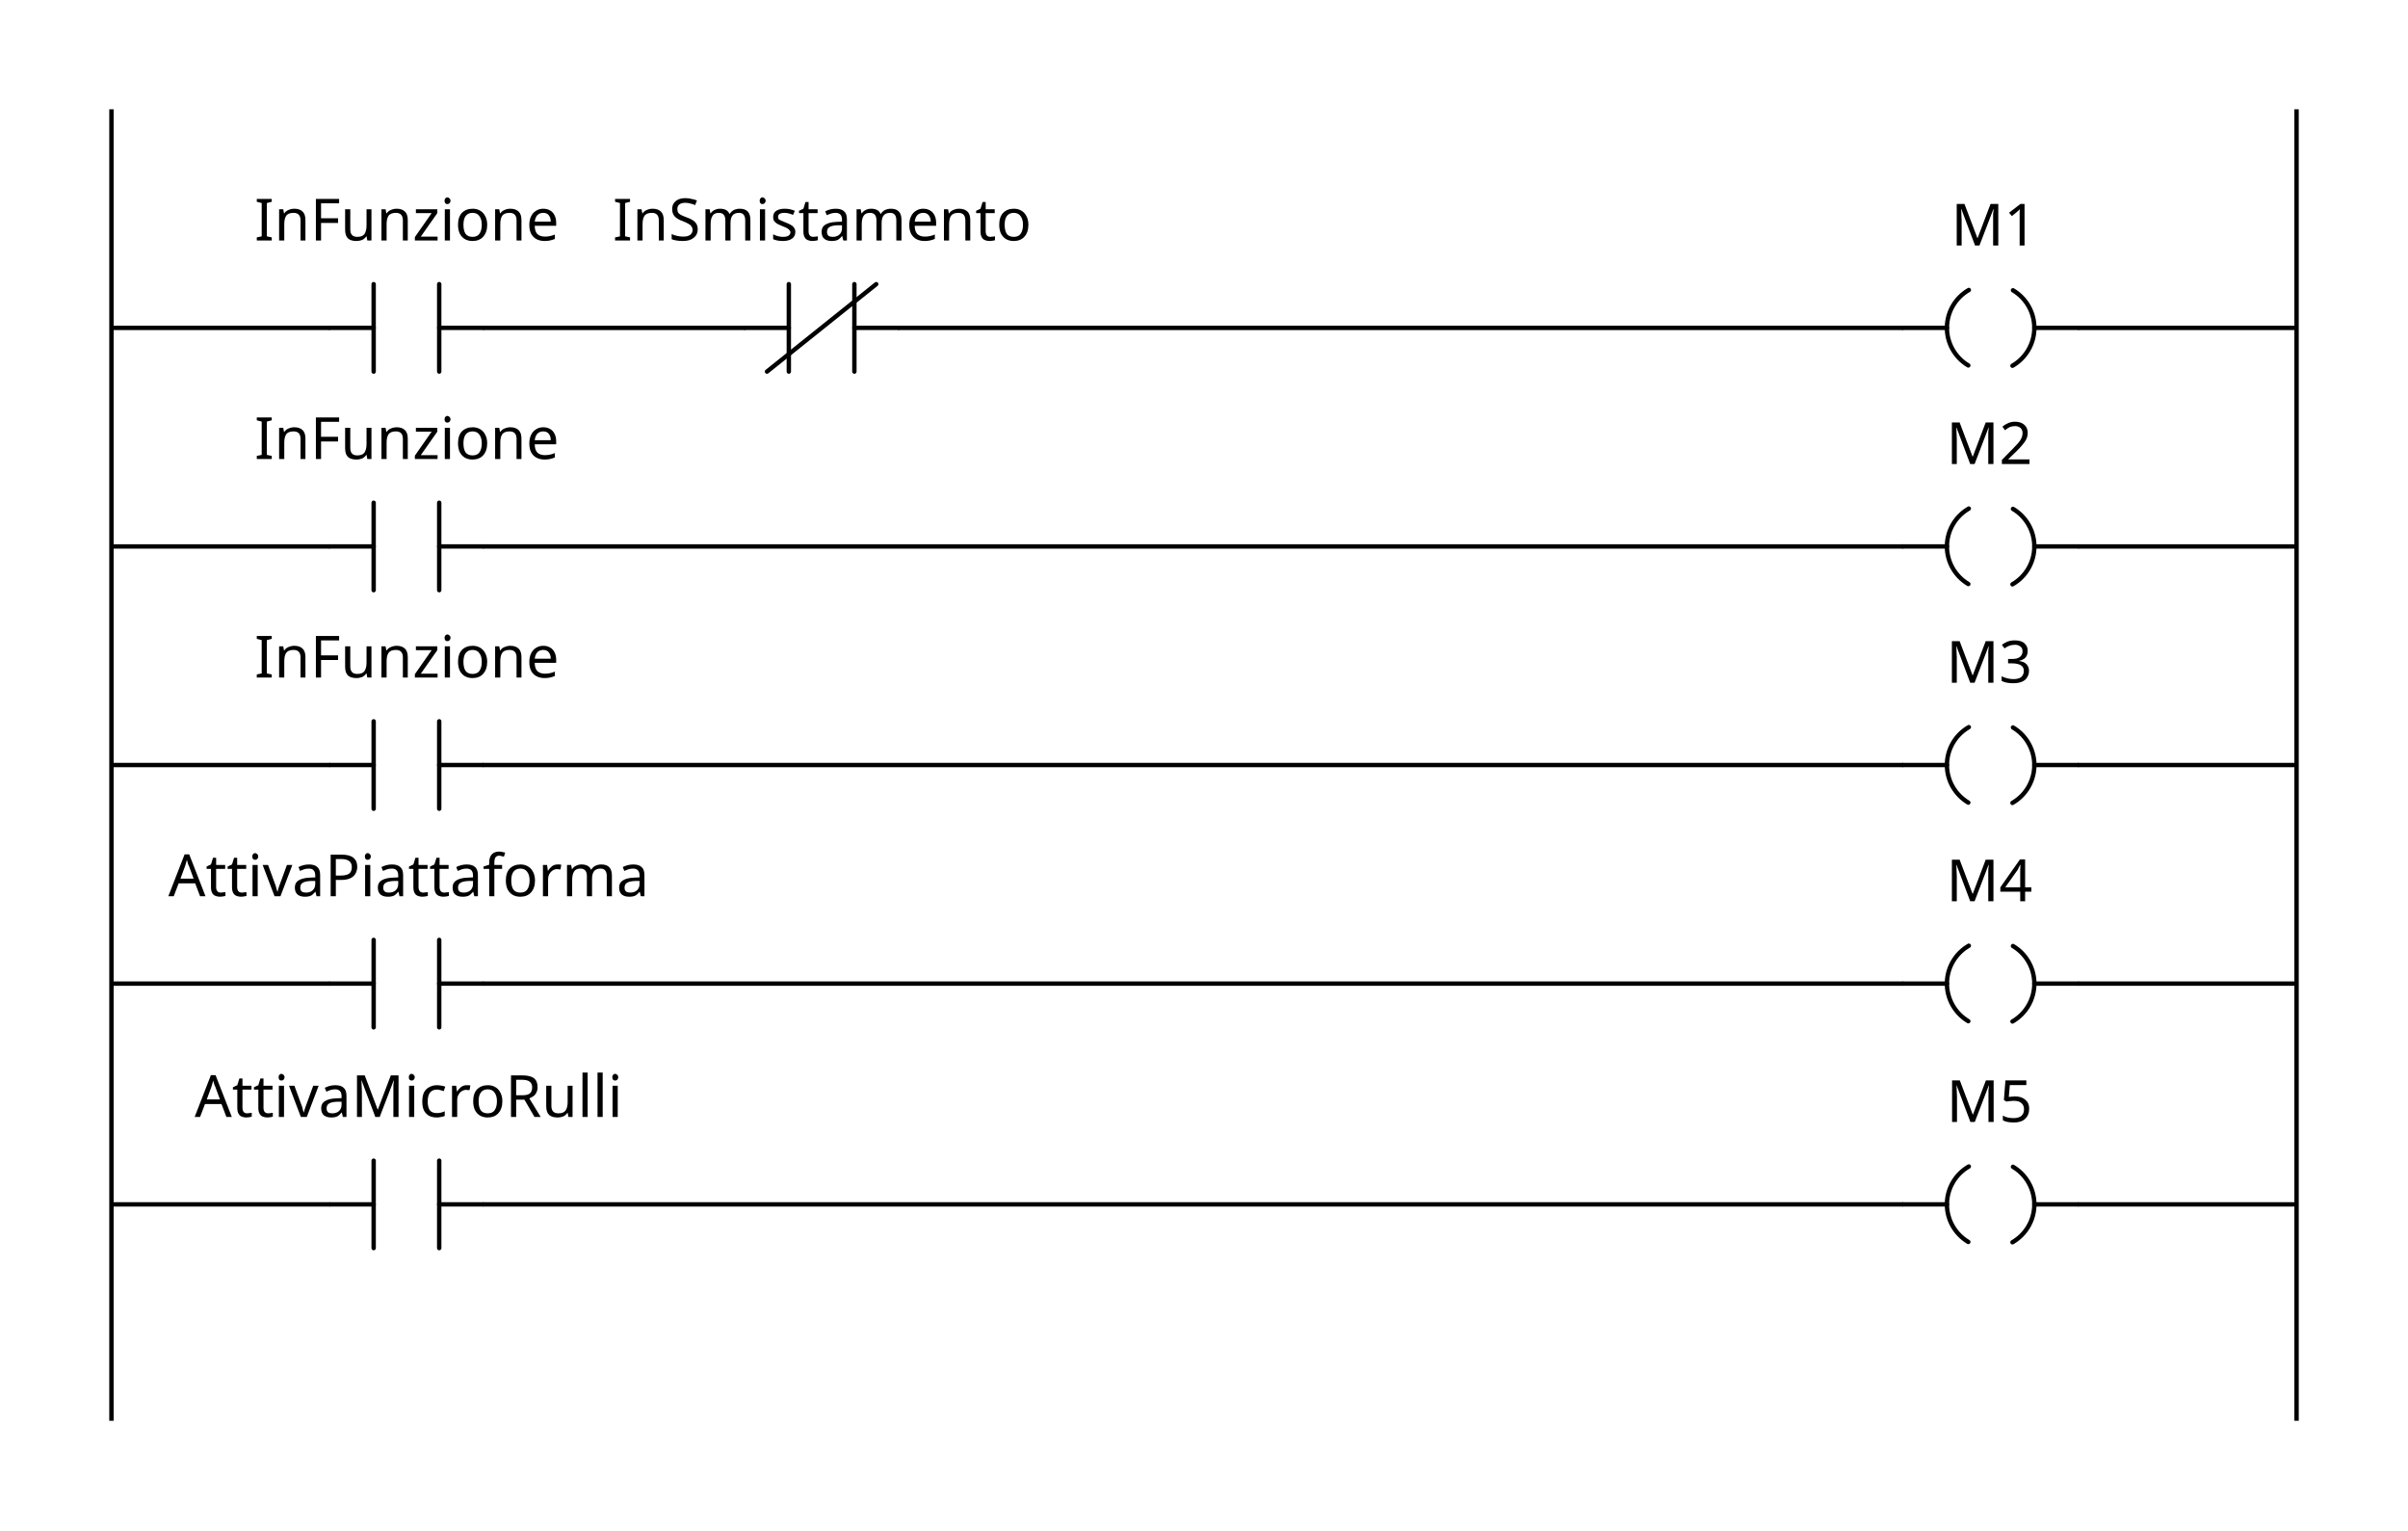
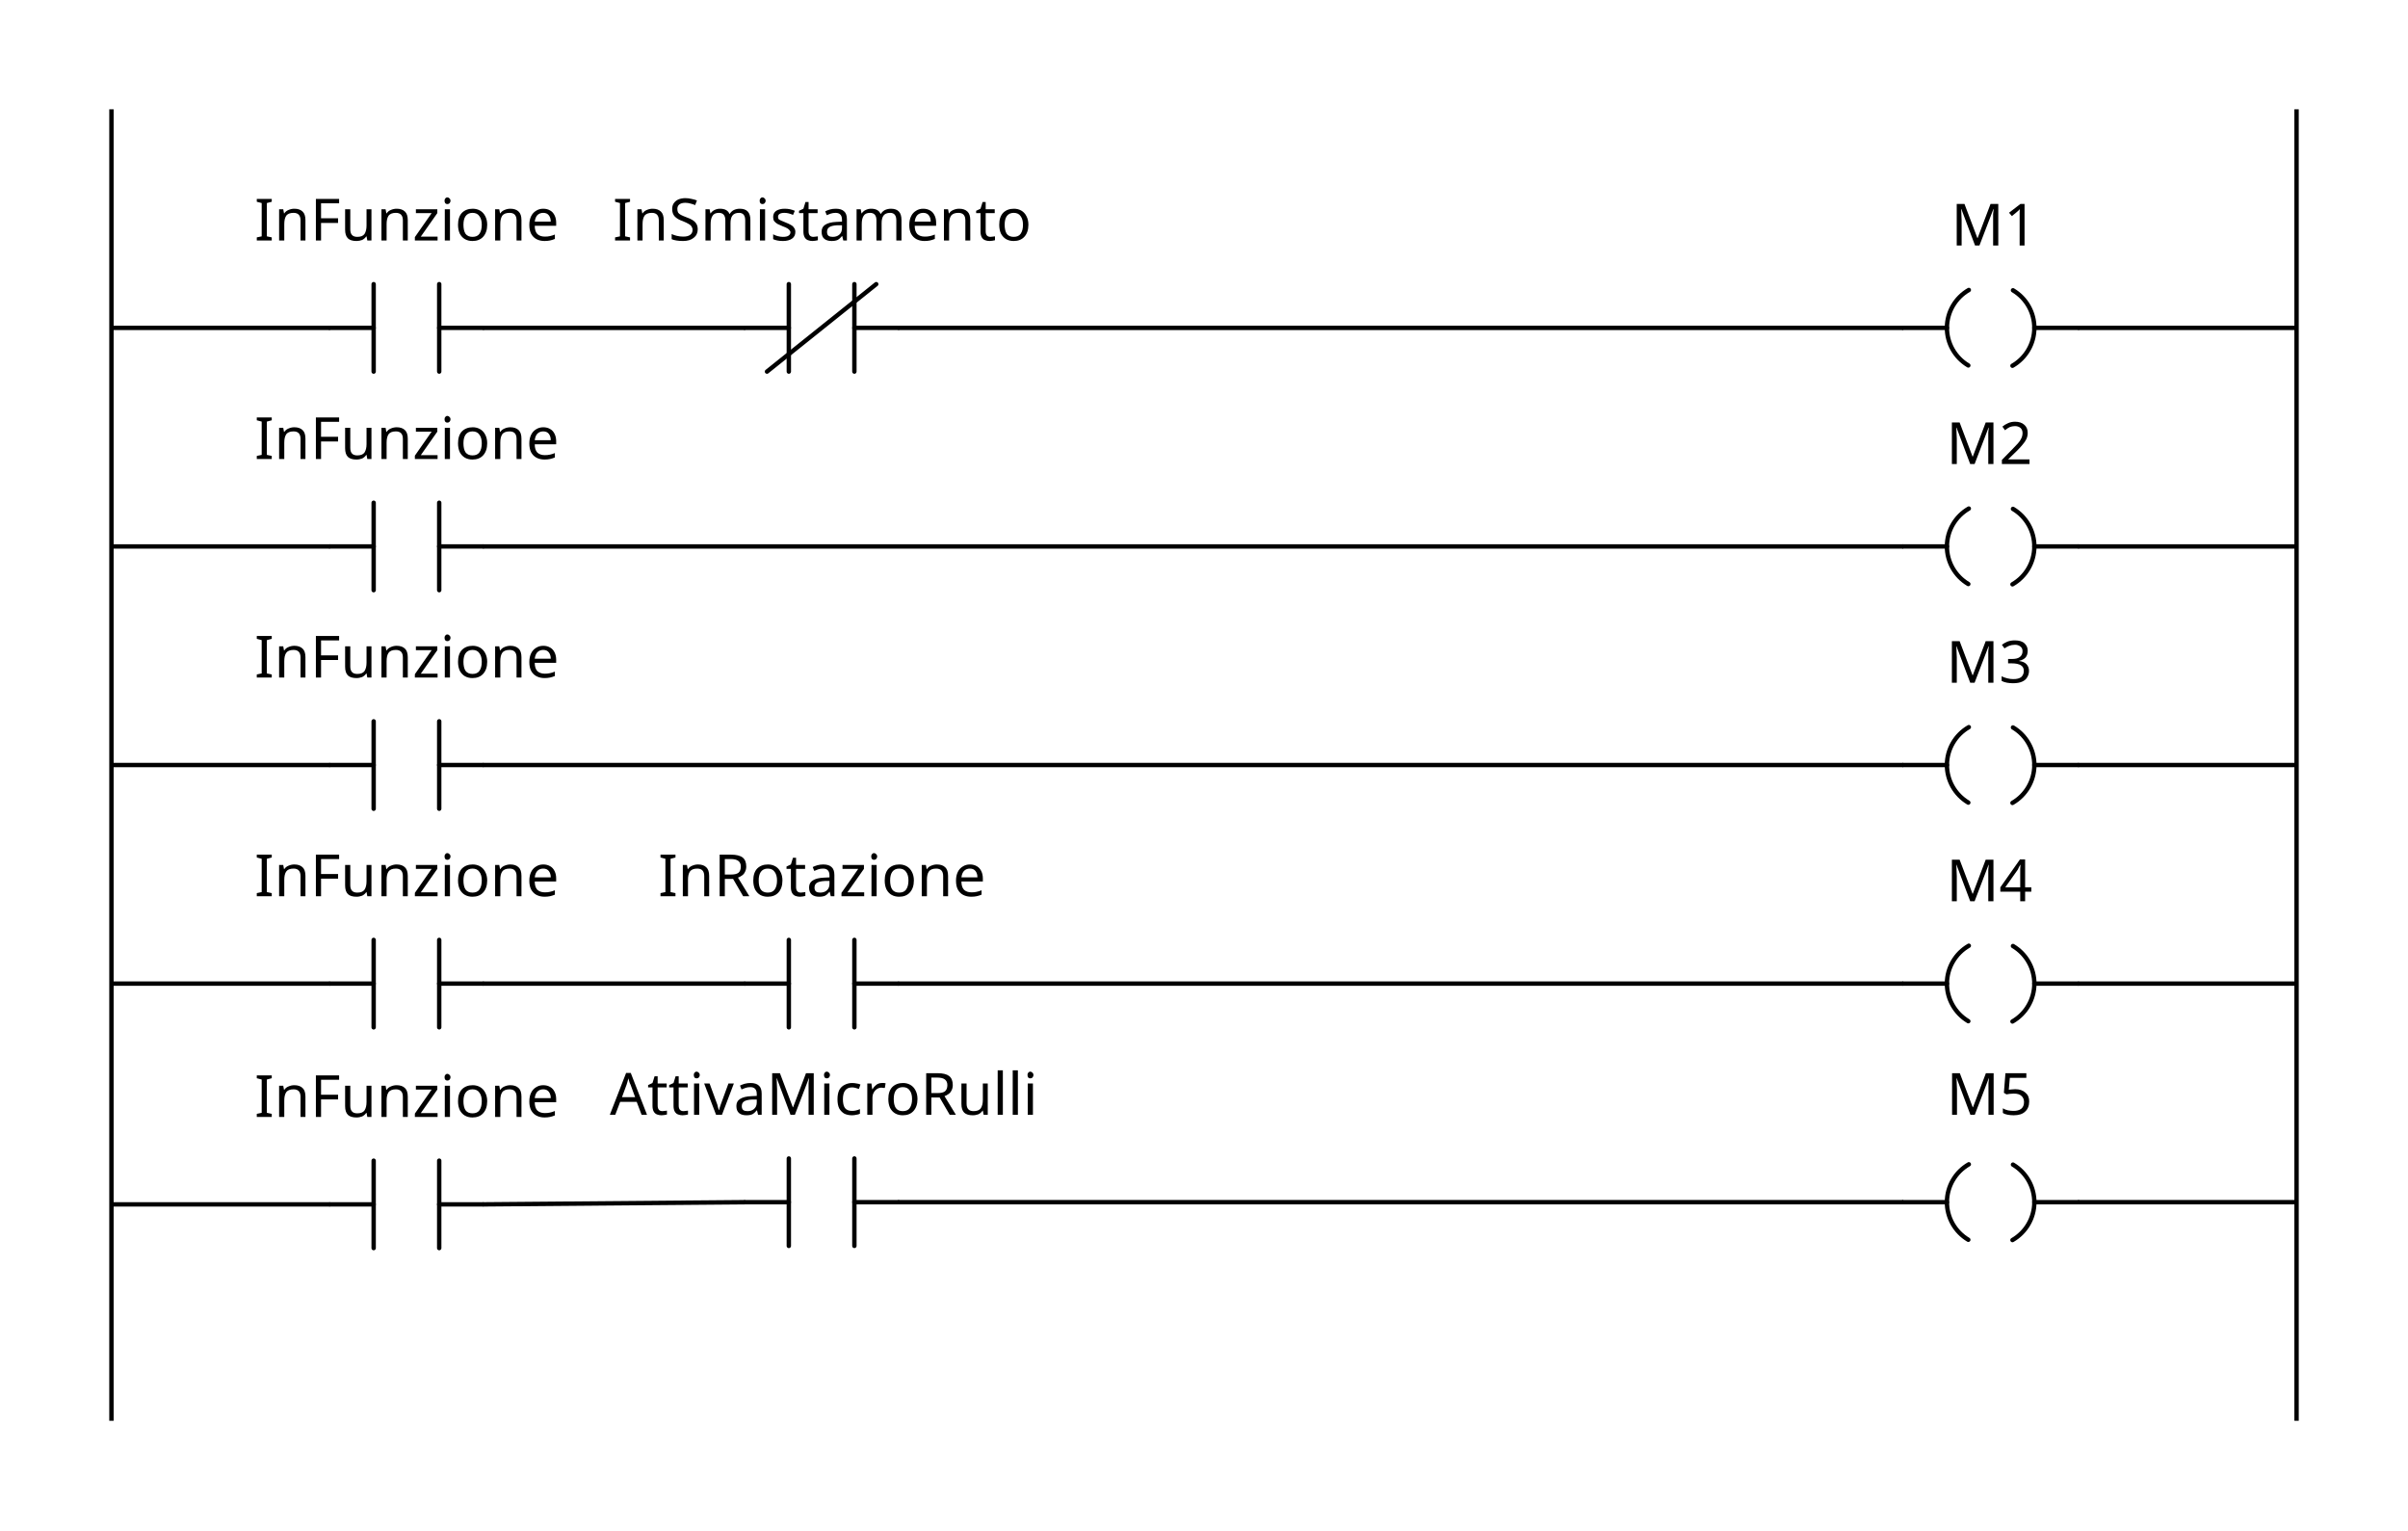
<svg xmlns="http://www.w3.org/2000/svg" width="291.571mm" height="185.208mm" viewBox="0 0 145.785 92.604" version="1.1" id="svg1">
  <defs id="defs1" />
  <g id="layer1" transform="translate(0.1322915)">
    <g id="g18" transform="translate(-226.2188,-227.5417)">
      <g id="g12">
        <path style="fill:none;stroke:#000000;stroke-width:0.265px;stroke-linecap:round;stroke-linejoin:miter;stroke-opacity:1" d="m 341.312,247.385 h 2.646" id="path6382-6-5-6-6-8-47" />
        <path style="fill:none;fill-opacity:1;stroke:#000000;stroke-width:0.265;stroke-linecap:round;stroke-linejoin:round;stroke-miterlimit:4;stroke-dasharray:none;stroke-dashoffset:0;stroke-opacity:1;paint-order:normal" id="path6384-7-9-2-7-65" d="m -249.66,345.252 a 2.646,2.646 0 0 1 2.293,-1.294 2.646,2.646 0 0 1 2.275,1.325" transform="rotate(-90)" />
        <path style="fill:none;stroke:#000000;stroke-width:0.265px;stroke-linecap:round;stroke-linejoin:miter;stroke-opacity:1" d="m 351.896,247.385 h -2.646" id="path6382-6-5-6-6-8-1-6" />
        <path style="fill:none;fill-opacity:1;stroke:#000000;stroke-width:0.265;stroke-linecap:round;stroke-linejoin:round;stroke-miterlimit:4;stroke-dasharray:none;stroke-dashoffset:0;stroke-opacity:1;paint-order:normal" id="path6384-7-9-2-7-9-9" d="m 245.111,-347.956 a 2.646,2.646 0 0 1 2.293,-1.294 2.646,2.646 0 0 1 2.274,1.325" transform="rotate(90)" />
      </g>
    </g>
    <path style="fill:none;stroke:#000000;stroke-width:0.265" d="m 6.615,6.615 2.5e-6,79.375" id="path1" />
    <path style="fill:none;stroke:#000000;stroke-width:0.265" d="M 6.615,19.844 H 19.844" id="path4" />
    <path style="fill:none;stroke:#000000;stroke-width:0.265" d="M 138.906,6.615 V 85.99" id="path7" />
    <text id="text5191-0-3-9-3-3" y="14.859" x="117.988" style="font-style:normal;font-variant:normal;font-weight:normal;font-stretch:normal;font-size:3.528px;line-height:1.25;font-family:sans-serif;-inkscape-font-specification:'sans-serif, Normal';font-variant-ligatures:normal;font-variant-caps:normal;font-variant-numeric:normal;font-variant-east-asian:normal;letter-spacing:0px;word-spacing:0px;fill:#000000;fill-opacity:1;stroke:none;stroke-width:0.265" xml:space="preserve">
      <tspan style="font-style:normal;font-variant:normal;font-weight:normal;font-stretch:normal;font-size:3.528px;font-family:sans-serif;-inkscape-font-specification:'sans-serif, Normal';font-variant-ligatures:normal;font-variant-caps:normal;font-variant-numeric:normal;font-variant-east-asian:normal;stroke-width:0.265" y="14.859" x="117.988" id="tspan5189-6-2-2-6-7">M1</tspan>
    </text>
    <g id="g7" transform="translate(-291.0417,-214.3125)">
      <path style="fill:none;stroke:#000000;stroke-width:0.265px;stroke-linecap:round;stroke-linejoin:miter;stroke-opacity:1" d="m 317.5,247.385 h 2.646" id="path6382-6-5-6-6-8-1-6-3-4-78-9-2" />
      <path style="fill:none;stroke:#000000;stroke-width:0.265px;stroke-linecap:round;stroke-linejoin:miter;stroke-opacity:1" d="m 317.5,250.031 v -5.292" id="path6382-6-5-6-6-8-1-6-3-7-5-6-5-72" />
      <path style="fill:none;stroke:#000000;stroke-width:0.265px;stroke-linecap:round;stroke-linejoin:miter;stroke-opacity:1" d="m 313.531,247.385 -2.646,-10e-6" id="path6382-6-5-6-6-8-1-6-3-4-78-9-0-2" />
      <g id="g6">
        <path style="fill:none;stroke:#000000;stroke-width:0.265px;stroke-linecap:round;stroke-linejoin:miter;stroke-opacity:1" d="m 313.531,244.74 v 5.292" id="path6382-6-5-6-6-8-1-6-3-7-5-6-5-4-6" />
      </g>
    </g>
    <text id="text5191-0-3-9-3-1" y="27.781" x="15.274" style="font-style:normal;font-variant:normal;font-weight:normal;font-stretch:normal;font-size:3.528px;line-height:1.25;font-family:sans-serif;-inkscape-font-specification:'sans-serif, Normal';font-variant-ligatures:normal;font-variant-caps:normal;font-variant-numeric:normal;font-variant-east-asian:normal;letter-spacing:0px;word-spacing:0px;fill:#000000;fill-opacity:1;stroke:none;stroke-width:0.265" xml:space="preserve">
      <tspan style="font-style:normal;font-variant:normal;font-weight:normal;font-stretch:normal;font-size:3.528px;font-family:sans-serif;-inkscape-font-specification:'sans-serif, Normal';font-variant-ligatures:normal;font-variant-caps:normal;font-variant-numeric:normal;font-variant-east-asian:normal;stroke-width:0.265" y="27.781" x="15.274" id="tspan5189-6-2-2-6-9">InFunzione</tspan>
    </text>
    <path style="fill:none;stroke:#000000;stroke-width:0.265" d="M 138.906,19.844 H 125.677" id="path8" />
    <g id="g18-5" transform="translate(-226.2188,-214.3125)">
      <g id="g12-5">
        <path style="fill:none;stroke:#000000;stroke-width:0.265px;stroke-linecap:round;stroke-linejoin:miter;stroke-opacity:1" d="m 341.312,247.385 h 2.646" id="path6382-6-5-6-6-8-47-4" />
        <path style="fill:none;fill-opacity:1;stroke:#000000;stroke-width:0.265;stroke-linecap:round;stroke-linejoin:round;stroke-miterlimit:4;stroke-dasharray:none;stroke-dashoffset:0;stroke-opacity:1;paint-order:normal" id="path6384-7-9-2-7-65-7" d="m -249.66,345.252 a 2.646,2.646 0 0 1 2.293,-1.294 2.646,2.646 0 0 1 2.275,1.325" transform="rotate(-90)" />
        <path style="fill:none;stroke:#000000;stroke-width:0.265px;stroke-linecap:round;stroke-linejoin:miter;stroke-opacity:1" d="m 351.896,247.385 h -2.646" id="path6382-6-5-6-6-8-1-6-6" />
        <path style="fill:none;fill-opacity:1;stroke:#000000;stroke-width:0.265;stroke-linecap:round;stroke-linejoin:round;stroke-miterlimit:4;stroke-dasharray:none;stroke-dashoffset:0;stroke-opacity:1;paint-order:normal" id="path6384-7-9-2-7-9-9-5" d="m 245.111,-347.956 a 2.646,2.646 0 0 1 2.293,-1.294 2.646,2.646 0 0 1 2.274,1.325" transform="rotate(90)" />
      </g>
    </g>
    <text id="text5191-0-3-9-3-3-6" y="28.088" x="117.697" style="font-style:normal;font-variant:normal;font-weight:normal;font-stretch:normal;font-size:3.528px;line-height:1.25;font-family:sans-serif;-inkscape-font-specification:'sans-serif, Normal';font-variant-ligatures:normal;font-variant-caps:normal;font-variant-numeric:normal;font-variant-east-asian:normal;letter-spacing:0px;word-spacing:0px;fill:#000000;fill-opacity:1;stroke:none;stroke-width:0.265" xml:space="preserve">
      <tspan style="font-style:normal;font-variant:normal;font-weight:normal;font-stretch:normal;font-size:3.528px;font-family:sans-serif;-inkscape-font-specification:'sans-serif, Normal';font-variant-ligatures:normal;font-variant-caps:normal;font-variant-numeric:normal;font-variant-east-asian:normal;stroke-width:0.265" y="28.088" x="117.697" id="tspan5189-6-2-2-6-7-9">M2</tspan>
    </text>
    <path style="fill:none;stroke:#000000;stroke-width:0.265" d="m 125.677,33.073 13.229,-3e-6" id="path10" />
    <g id="g7-6" transform="translate(-291.0417,-201.0833)">
      <path style="fill:none;stroke:#000000;stroke-width:0.265px;stroke-linecap:round;stroke-linejoin:miter;stroke-opacity:1" d="m 317.5,247.385 h 2.646" id="path6382-6-5-6-6-8-1-6-3-4-78-9-2-8" />
      <path style="fill:none;stroke:#000000;stroke-width:0.265px;stroke-linecap:round;stroke-linejoin:miter;stroke-opacity:1" d="m 317.5,250.031 v -5.292" id="path6382-6-5-6-6-8-1-6-3-7-5-6-5-72-8" />
      <path style="fill:none;stroke:#000000;stroke-width:0.265px;stroke-linecap:round;stroke-linejoin:miter;stroke-opacity:1" d="m 313.531,247.385 -2.646,-10e-6" id="path6382-6-5-6-6-8-1-6-3-4-78-9-0-2-43" />
      <g id="g6-1">
        <path style="fill:none;stroke:#000000;stroke-width:0.265px;stroke-linecap:round;stroke-linejoin:miter;stroke-opacity:1" d="m 313.531,244.74 v 5.292" id="path6382-6-5-6-6-8-1-6-3-7-5-6-5-4-6-49" />
      </g>
    </g>
    <text id="text5191-0-3-9-3-1-2" y="41.01" x="15.274" style="font-style:normal;font-variant:normal;font-weight:normal;font-stretch:normal;font-size:3.528px;line-height:1.25;font-family:sans-serif;-inkscape-font-specification:'sans-serif, Normal';font-variant-ligatures:normal;font-variant-caps:normal;font-variant-numeric:normal;font-variant-east-asian:normal;letter-spacing:0px;word-spacing:0px;fill:#000000;fill-opacity:1;stroke:none;stroke-width:0.265" xml:space="preserve">
      <tspan style="font-style:normal;font-variant:normal;font-weight:normal;font-stretch:normal;font-size:3.528px;font-family:sans-serif;-inkscape-font-specification:'sans-serif, Normal';font-variant-ligatures:normal;font-variant-caps:normal;font-variant-numeric:normal;font-variant-east-asian:normal;stroke-width:0.265" y="41.01" x="15.274" id="tspan5189-6-2-2-6-9-0">InFunzione</tspan>
    </text>
    <path style="fill:none;stroke:#000000;stroke-width:0.265" d="M 6.615,33.073 H 19.844" id="path13" />
    <path style="fill:none;stroke:#000000;stroke-width:0.265" d="M 6.615,46.302 H 19.844" id="path14" />
    <path style="fill:none;stroke:#000000;stroke-width:0.265" d="M 6.615,59.531 H 19.844" id="path22" />
    <path style="fill:none;stroke:#000000;stroke-width:0.265" d="m 19.844,72.893 -13.229,-1e-6" id="path29" />
    <g id="g7-6-5" transform="translate(-291.0417,-227.5417)">
      <path style="fill:none;stroke:#000000;stroke-width:0.265px;stroke-linecap:round;stroke-linejoin:miter;stroke-opacity:1" d="m 317.5,247.385 h 2.646" id="path6382-6-5-6-6-8-1-6-3-4-78-9-2-8-3" />
      <path style="fill:none;stroke:#000000;stroke-width:0.265px;stroke-linecap:round;stroke-linejoin:miter;stroke-opacity:1" d="m 317.5,250.031 v -5.292" id="path6382-6-5-6-6-8-1-6-3-7-5-6-5-72-8-5" />
      <path style="fill:none;stroke:#000000;stroke-width:0.265px;stroke-linecap:round;stroke-linejoin:miter;stroke-opacity:1" d="m 313.531,247.385 -2.646,-10e-6" id="path6382-6-5-6-6-8-1-6-3-4-78-9-0-2-43-62" />
      <g id="g6-1-91">
        <path style="fill:none;stroke:#000000;stroke-width:0.265px;stroke-linecap:round;stroke-linejoin:miter;stroke-opacity:1" d="m 313.531,244.74 v 5.292" id="path6382-6-5-6-6-8-1-6-3-7-5-6-5-4-6-49-2" />
      </g>
    </g>
    <text id="text5191-0-3-9-3-1-2-70" y="14.552" x="15.274" style="font-style:normal;font-variant:normal;font-weight:normal;font-stretch:normal;font-size:3.528px;line-height:1.25;font-family:sans-serif;-inkscape-font-specification:'sans-serif, Normal';font-variant-ligatures:normal;font-variant-caps:normal;font-variant-numeric:normal;font-variant-east-asian:normal;letter-spacing:0px;word-spacing:0px;fill:#000000;fill-opacity:1;stroke:none;stroke-width:0.265" xml:space="preserve">
      <tspan style="font-style:normal;font-variant:normal;font-weight:normal;font-stretch:normal;font-size:3.528px;font-family:sans-serif;-inkscape-font-specification:'sans-serif, Normal';font-variant-ligatures:normal;font-variant-caps:normal;font-variant-numeric:normal;font-variant-east-asian:normal;stroke-width:0.265" y="14.552" x="15.274" id="tspan5189-6-2-2-6-9-0-9">InFunzione</tspan>
    </text>
    <g id="g19-7-6" transform="translate(-265.9063,-236.8021)">
      <g id="g9-2-2">
        <path style="fill:none;stroke:#000000;stroke-width:0.265px;stroke-linecap:round;stroke-linejoin:miter;stroke-opacity:1" d="m 312.208,259.292 6.615,-5.292" id="path6382-6-3-3-2-3-1-7-6" />
        <path style="fill:none;stroke:#000000;stroke-width:0.265px;stroke-linecap:round;stroke-linejoin:miter;stroke-opacity:1" d="m 317.5,256.646 h 2.646" id="path6382-6-5-6-6-8-1-6-3-4-78-9-6-2-1" />
        <path style="fill:none;stroke:#000000;stroke-width:0.265px;stroke-linecap:round;stroke-linejoin:miter;stroke-opacity:1" d="M 317.5,259.292 V 254" id="path6382-6-5-6-6-8-1-6-3-7-5-6-5-1-2-8" />
        <path style="fill:none;stroke:#000000;stroke-width:0.265px;stroke-linecap:round;stroke-linejoin:miter;stroke-opacity:1" d="m 313.531,256.646 -2.646,-10e-6" id="path6382-6-5-6-6-8-1-6-3-4-78-9-0-5-6-7" />
        <path style="fill:none;stroke:#000000;stroke-width:0.265px;stroke-linecap:round;stroke-linejoin:miter;stroke-opacity:1" d="m 313.531,254 v 5.292" id="path6382-6-5-6-6-8-1-6-3-7-5-6-5-4-9-1-9" />
      </g>
    </g>
    <text id="text5191-0-3-9-3-0-2" y="14.552" x="36.964" style="font-style:normal;font-variant:normal;font-weight:normal;font-stretch:normal;font-size:3.528px;line-height:1.25;font-family:sans-serif;-inkscape-font-specification:'sans-serif, Normal';font-variant-ligatures:normal;font-variant-caps:normal;font-variant-numeric:normal;font-variant-east-asian:normal;letter-spacing:0px;word-spacing:0px;fill:#000000;fill-opacity:1;stroke:none;stroke-width:0.265" xml:space="preserve">
      <tspan style="font-style:normal;font-variant:normal;font-weight:normal;font-stretch:normal;font-size:3.528px;font-family:sans-serif;-inkscape-font-specification:'sans-serif, Normal';font-variant-ligatures:normal;font-variant-caps:normal;font-variant-numeric:normal;font-variant-east-asian:normal;stroke-width:0.265" y="14.552" x="36.964" id="tspan5189-6-2-2-6-6-0">InSmistamento</tspan>
    </text>
    <path style="fill:none;stroke:#000000;stroke-width:0.265" d="m 29.104,19.844 h 15.875" id="path5" />
    <path style="fill:none;stroke:#000000;stroke-width:0.265" d="M 54.24,19.844 H 115.094" id="path9" />
    <path style="fill:none;stroke:#000000;stroke-width:0.265" d="M 29.104,33.073 H 115.094" id="path16" />
    <g id="g18-5-5" transform="translate(-226.2188,-201.0833)">
      <g id="g12-5-9">
        <path style="fill:none;stroke:#000000;stroke-width:0.265px;stroke-linecap:round;stroke-linejoin:miter;stroke-opacity:1" d="m 341.312,247.385 h 2.646" id="path6382-6-5-6-6-8-47-4-2" />
        <path style="fill:none;fill-opacity:1;stroke:#000000;stroke-width:0.265;stroke-linecap:round;stroke-linejoin:round;stroke-miterlimit:4;stroke-dasharray:none;stroke-dashoffset:0;stroke-opacity:1;paint-order:normal" id="path6384-7-9-2-7-65-7-2" d="m -249.66,345.252 a 2.646,2.646 0 0 1 2.293,-1.294 2.646,2.646 0 0 1 2.275,1.325" transform="rotate(-90)" />
        <path style="fill:none;stroke:#000000;stroke-width:0.265px;stroke-linecap:round;stroke-linejoin:miter;stroke-opacity:1" d="m 351.896,247.385 h -2.646" id="path6382-6-5-6-6-8-1-6-6-8" />
        <path style="fill:none;fill-opacity:1;stroke:#000000;stroke-width:0.265;stroke-linecap:round;stroke-linejoin:round;stroke-miterlimit:4;stroke-dasharray:none;stroke-dashoffset:0;stroke-opacity:1;paint-order:normal" id="path6384-7-9-2-7-9-9-5-9" d="m 245.111,-347.956 a 2.646,2.646 0 0 1 2.293,-1.294 2.646,2.646 0 0 1 2.274,1.325" transform="rotate(90)" />
      </g>
    </g>
    <text id="text5191-0-3-9-3-3-6-7" y="41.317" x="117.697" style="font-style:normal;font-variant:normal;font-weight:normal;font-stretch:normal;font-size:3.528px;line-height:1.25;font-family:sans-serif;-inkscape-font-specification:'sans-serif, Normal';font-variant-ligatures:normal;font-variant-caps:normal;font-variant-numeric:normal;font-variant-east-asian:normal;letter-spacing:0px;word-spacing:0px;fill:#000000;fill-opacity:1;stroke:none;stroke-width:0.265" xml:space="preserve">
      <tspan style="font-style:normal;font-variant:normal;font-weight:normal;font-stretch:normal;font-size:3.528px;font-family:sans-serif;-inkscape-font-specification:'sans-serif, Normal';font-variant-ligatures:normal;font-variant-caps:normal;font-variant-numeric:normal;font-variant-east-asian:normal;stroke-width:0.265" y="41.317" x="117.697" id="tspan5189-6-2-2-6-7-9-36">M3</tspan>
    </text>
    <path style="fill:none;stroke:#000000;stroke-width:0.265" d="m 125.677,46.302 h 13.229" id="path17" />
    <path style="fill:none;stroke:#000000;stroke-width:0.265" d="M 115.094,46.302 H 29.104" id="path18" />
    <g id="g18-5-5-7" transform="translate(-226.2188,-187.8542)">
      <g id="g12-5-9-4">
        <path style="fill:none;stroke:#000000;stroke-width:0.265px;stroke-linecap:round;stroke-linejoin:miter;stroke-opacity:1" d="m 341.312,247.385 h 2.646" id="path6382-6-5-6-6-8-47-4-2-4" />
        <path style="fill:none;fill-opacity:1;stroke:#000000;stroke-width:0.265;stroke-linecap:round;stroke-linejoin:round;stroke-miterlimit:4;stroke-dasharray:none;stroke-dashoffset:0;stroke-opacity:1;paint-order:normal" id="path6384-7-9-2-7-65-7-2-3" d="m -249.66,345.252 a 2.646,2.646 0 0 1 2.293,-1.294 2.646,2.646 0 0 1 2.275,1.325" transform="rotate(-90)" />
        <path style="fill:none;stroke:#000000;stroke-width:0.265px;stroke-linecap:round;stroke-linejoin:miter;stroke-opacity:1" d="m 351.896,247.385 h -2.646" id="path6382-6-5-6-6-8-1-6-6-8-0" />
        <path style="fill:none;fill-opacity:1;stroke:#000000;stroke-width:0.265;stroke-linecap:round;stroke-linejoin:round;stroke-miterlimit:4;stroke-dasharray:none;stroke-dashoffset:0;stroke-opacity:1;paint-order:normal" id="path6384-7-9-2-7-9-9-5-9-7" d="m 245.111,-347.956 a 2.646,2.646 0 0 1 2.293,-1.294 2.646,2.646 0 0 1 2.274,1.325" transform="rotate(90)" />
      </g>
    </g>
    <text id="text5191-0-3-9-3-3-6-7-8" y="54.547" x="117.697" style="font-style:normal;font-variant:normal;font-weight:normal;font-stretch:normal;font-size:3.528px;line-height:1.25;font-family:sans-serif;-inkscape-font-specification:'sans-serif, Normal';font-variant-ligatures:normal;font-variant-caps:normal;font-variant-numeric:normal;font-variant-east-asian:normal;letter-spacing:0px;word-spacing:0px;fill:#000000;fill-opacity:1;stroke:none;stroke-width:0.265" xml:space="preserve">
      <tspan style="font-style:normal;font-variant:normal;font-weight:normal;font-stretch:normal;font-size:3.528px;font-family:sans-serif;-inkscape-font-specification:'sans-serif, Normal';font-variant-ligatures:normal;font-variant-caps:normal;font-variant-numeric:normal;font-variant-east-asian:normal;stroke-width:0.265" y="54.547" x="117.697" id="tspan5189-6-2-2-6-7-9-36-6">M4</tspan>
    </text>
    <path style="fill:none;stroke:#000000;stroke-width:0.265" d="m 125.677,59.531 h 13.229" id="path21" />
-     <path style="fill:none;stroke:#000000;stroke-width:0.265" d="m 115.094,59.531 -85.99,2e-6" id="path23" />
    <g id="g7-6-4-9" transform="translate(-291.0417,-174.4927)">
      <path style="fill:none;stroke:#000000;stroke-width:0.265px;stroke-linecap:round;stroke-linejoin:miter;stroke-opacity:1" d="m 317.5,247.385 h 2.646" id="path6382-6-5-6-6-8-1-6-3-4-78-9-2-8-9-1" />
      <path style="fill:none;stroke:#000000;stroke-width:0.265px;stroke-linecap:round;stroke-linejoin:miter;stroke-opacity:1" d="m 317.5,250.031 v -5.292" id="path6382-6-5-6-6-8-1-6-3-7-5-6-5-72-8-0-7" />
      <path style="fill:none;stroke:#000000;stroke-width:0.265px;stroke-linecap:round;stroke-linejoin:miter;stroke-opacity:1" d="m 313.531,247.385 -2.646,-10e-6" id="path6382-6-5-6-6-8-1-6-3-4-78-9-0-2-43-9-7" />
      <g id="g6-1-1-1">
        <path style="fill:none;stroke:#000000;stroke-width:0.265px;stroke-linecap:round;stroke-linejoin:miter;stroke-opacity:1" d="m 313.531,244.74 v 5.292" id="path6382-6-5-6-6-8-1-6-3-7-5-6-5-4-6-49-7-1" />
      </g>
    </g>
-     <text id="text5191-0-3-9-3-1-2-7-5" y="67.601" x="11.654" style="font-style:normal;font-variant:normal;font-weight:normal;font-stretch:normal;font-size:3.528px;line-height:1.25;font-family:sans-serif;-inkscape-font-specification:'sans-serif, Normal';font-variant-ligatures:normal;font-variant-caps:normal;font-variant-numeric:normal;font-variant-east-asian:normal;letter-spacing:0px;word-spacing:0px;fill:#000000;fill-opacity:1;stroke:none;stroke-width:0.265" xml:space="preserve">
-       <tspan style="font-style:normal;font-variant:normal;font-weight:normal;font-stretch:normal;font-size:3.528px;font-family:sans-serif;-inkscape-font-specification:'sans-serif, Normal';font-variant-ligatures:normal;font-variant-caps:normal;font-variant-numeric:normal;font-variant-east-asian:normal;stroke-width:0.265" y="67.601" x="11.654" id="tspan5189-6-2-2-6-9-0-1-9">AttivaMicroRulli</tspan>
+     <text id="text5191-0-3-9-3-1-2-7-5" y="67.601" x="15.274" style="font-style:normal;font-variant:normal;font-weight:normal;font-stretch:normal;font-size:3.528px;line-height:1.25;font-family:sans-serif;-inkscape-font-specification:'sans-serif, Normal';font-variant-ligatures:normal;font-variant-caps:normal;font-variant-numeric:normal;font-variant-east-asian:normal;letter-spacing:0px;word-spacing:0px;fill:#000000;fill-opacity:1;stroke:none;stroke-width:0.265" xml:space="preserve">
+       <tspan style="font-style:normal;font-variant:normal;font-weight:normal;font-stretch:normal;font-size:3.528px;font-family:sans-serif;-inkscape-font-specification:'sans-serif, Normal';font-variant-ligatures:normal;font-variant-caps:normal;font-variant-numeric:normal;font-variant-east-asian:normal;stroke-width:0.265" y="67.601" x="15.274" id="tspan5189-6-2-2-6-9-0-1-9">InFunzione</tspan>
    </text>
-     <g id="g18-5-5-7-7" transform="translate(-226.2188,-174.4927)">
+     <g id="g18-5-5-7-7" transform="translate(-226.2188,-174.625)">
      <g id="g12-5-9-4-3">
        <path style="fill:none;stroke:#000000;stroke-width:0.265px;stroke-linecap:round;stroke-linejoin:miter;stroke-opacity:1" d="m 341.312,247.385 h 2.646" id="path6382-6-5-6-6-8-47-4-2-4-6" />
        <path style="fill:none;fill-opacity:1;stroke:#000000;stroke-width:0.265;stroke-linecap:round;stroke-linejoin:round;stroke-miterlimit:4;stroke-dasharray:none;stroke-dashoffset:0;stroke-opacity:1;paint-order:normal" id="path6384-7-9-2-7-65-7-2-3-5" d="m -249.66,345.252 a 2.646,2.646 0 0 1 2.293,-1.294 2.646,2.646 0 0 1 2.275,1.325" transform="rotate(-90)" />
        <path style="fill:none;stroke:#000000;stroke-width:0.265px;stroke-linecap:round;stroke-linejoin:miter;stroke-opacity:1" d="m 351.896,247.385 h -2.646" id="path6382-6-5-6-6-8-1-6-6-8-0-6" />
        <path style="fill:none;fill-opacity:1;stroke:#000000;stroke-width:0.265;stroke-linecap:round;stroke-linejoin:round;stroke-miterlimit:4;stroke-dasharray:none;stroke-dashoffset:0;stroke-opacity:1;paint-order:normal" id="path6384-7-9-2-7-9-9-5-9-7-3" d="m 245.111,-347.956 a 2.646,2.646 0 0 1 2.293,-1.294 2.646,2.646 0 0 1 2.274,1.325" transform="rotate(90)" />
      </g>
    </g>
-     <text id="text5191-0-3-9-3-3-6-7-8-9" y="67.908" x="117.706" style="font-style:normal;font-variant:normal;font-weight:normal;font-stretch:normal;font-size:3.528px;line-height:1.25;font-family:sans-serif;-inkscape-font-specification:'sans-serif, Normal';font-variant-ligatures:normal;font-variant-caps:normal;font-variant-numeric:normal;font-variant-east-asian:normal;letter-spacing:0px;word-spacing:0px;fill:#000000;fill-opacity:1;stroke:none;stroke-width:0.265" xml:space="preserve">
-       <tspan style="font-style:normal;font-variant:normal;font-weight:normal;font-stretch:normal;font-size:3.528px;font-family:sans-serif;-inkscape-font-specification:'sans-serif, Normal';font-variant-ligatures:normal;font-variant-caps:normal;font-variant-numeric:normal;font-variant-east-asian:normal;stroke-width:0.265" y="67.908" x="117.706" id="tspan5189-6-2-2-6-7-9-36-6-4">M5</tspan>
+     <text id="text5191-0-3-9-3-3-6-7-8-9" y="67.469" x="117.706" style="font-style:normal;font-variant:normal;font-weight:normal;font-stretch:normal;font-size:3.528px;line-height:1.25;font-family:sans-serif;-inkscape-font-specification:'sans-serif, Normal';font-variant-ligatures:normal;font-variant-caps:normal;font-variant-numeric:normal;font-variant-east-asian:normal;letter-spacing:0px;word-spacing:0px;fill:#000000;fill-opacity:1;stroke:none;stroke-width:0.265" xml:space="preserve">
+       <tspan style="font-style:normal;font-variant:normal;font-weight:normal;font-stretch:normal;font-size:3.528px;font-family:sans-serif;-inkscape-font-specification:'sans-serif, Normal';font-variant-ligatures:normal;font-variant-caps:normal;font-variant-numeric:normal;font-variant-east-asian:normal;stroke-width:0.265" y="67.469" x="117.706" id="tspan5189-6-2-2-6-7-9-36-6-4">M5</tspan>
    </text>
-     <path style="fill:none;stroke:#000000;stroke-width:0.265" d="m 125.677,72.893 h 13.229" id="path37" />
-     <path style="fill:none;stroke:#000000;stroke-width:0.265" d="M 115.094,72.893 H 29.104" id="path38" />
    <g id="g7-6-8" transform="translate(-291.0417,-187.8542)">
      <path style="fill:none;stroke:#000000;stroke-width:0.265px;stroke-linecap:round;stroke-linejoin:miter;stroke-opacity:1" d="m 317.5,247.385 h 2.646" id="path6382-6-5-6-6-8-1-6-3-4-78-9-2-8-8" />
      <path style="fill:none;stroke:#000000;stroke-width:0.265px;stroke-linecap:round;stroke-linejoin:miter;stroke-opacity:1" d="m 317.5,250.031 v -5.292" id="path6382-6-5-6-6-8-1-6-3-7-5-6-5-72-8-4" />
      <path style="fill:none;stroke:#000000;stroke-width:0.265px;stroke-linecap:round;stroke-linejoin:miter;stroke-opacity:1" d="m 313.531,247.385 -2.646,-10e-6" id="path6382-6-5-6-6-8-1-6-3-4-78-9-0-2-43-3" />
      <g id="g6-1-1">
        <path style="fill:none;stroke:#000000;stroke-width:0.265px;stroke-linecap:round;stroke-linejoin:miter;stroke-opacity:1" d="m 313.531,244.74 v 5.292" id="path6382-6-5-6-6-8-1-6-3-7-5-6-5-4-6-49-4" />
      </g>
    </g>
-     <text id="text5191-0-3-9-3-1-2-9" y="54.24" x="10.059" style="font-style:normal;font-variant:normal;font-weight:normal;font-stretch:normal;font-size:3.528px;line-height:1.25;font-family:sans-serif;-inkscape-font-specification:'sans-serif, Normal';font-variant-ligatures:normal;font-variant-caps:normal;font-variant-numeric:normal;font-variant-east-asian:normal;letter-spacing:0px;word-spacing:0px;fill:#000000;fill-opacity:1;stroke:none;stroke-width:0.265" xml:space="preserve">
-       <tspan style="font-style:normal;font-variant:normal;font-weight:normal;font-stretch:normal;font-size:3.528px;font-family:sans-serif;-inkscape-font-specification:'sans-serif, Normal';font-variant-ligatures:normal;font-variant-caps:normal;font-variant-numeric:normal;font-variant-east-asian:normal;stroke-width:0.265" y="54.24" x="10.059" id="tspan5189-6-2-2-6-9-0-2">AttivaPiattaforma</tspan>
+     <text id="text5191-0-3-9-3-1-2-9" y="54.24" x="15.274" style="font-style:normal;font-variant:normal;font-weight:normal;font-stretch:normal;font-size:3.528px;line-height:1.25;font-family:sans-serif;-inkscape-font-specification:'sans-serif, Normal';font-variant-ligatures:normal;font-variant-caps:normal;font-variant-numeric:normal;font-variant-east-asian:normal;letter-spacing:0px;word-spacing:0px;fill:#000000;fill-opacity:1;stroke:none;stroke-width:0.265" xml:space="preserve">
+       <tspan style="font-style:normal;font-variant:normal;font-weight:normal;font-stretch:normal;font-size:3.528px;font-family:sans-serif;-inkscape-font-specification:'sans-serif, Normal';font-variant-ligatures:normal;font-variant-caps:normal;font-variant-numeric:normal;font-variant-east-asian:normal;stroke-width:0.265" y="54.24" x="15.274" id="tspan5189-6-2-2-6-9-0-2">InFunzione</tspan>
    </text>
+     <g id="g7-6-8-6" transform="translate(-265.9062,-187.8542)">
+       <path style="fill:none;stroke:#000000;stroke-width:0.265px;stroke-linecap:round;stroke-linejoin:miter;stroke-opacity:1" d="m 317.5,247.385 h 2.646" id="path6382-6-5-6-6-8-1-6-3-4-78-9-2-8-8-9" />
+       <path style="fill:none;stroke:#000000;stroke-width:0.265px;stroke-linecap:round;stroke-linejoin:miter;stroke-opacity:1" d="m 317.5,250.031 v -5.292" id="path6382-6-5-6-6-8-1-6-3-7-5-6-5-72-8-4-3" />
+       <path style="fill:none;stroke:#000000;stroke-width:0.265px;stroke-linecap:round;stroke-linejoin:miter;stroke-opacity:1" d="m 313.531,247.385 -2.646,-10e-6" id="path6382-6-5-6-6-8-1-6-3-4-78-9-0-2-43-3-7" />
+       <g id="g6-1-1-4">
+         <path style="fill:none;stroke:#000000;stroke-width:0.265px;stroke-linecap:round;stroke-linejoin:miter;stroke-opacity:1" d="m 313.531,244.74 v 5.292" id="path6382-6-5-6-6-8-1-6-3-7-5-6-5-4-6-49-4-5" />
+       </g>
+     </g>
+     <text id="text5191-0-3-9-3-1-2-9-2" y="54.24" x="39.714" style="font-style:normal;font-variant:normal;font-weight:normal;font-stretch:normal;font-size:3.528px;line-height:1.25;font-family:sans-serif;-inkscape-font-specification:'sans-serif, Normal';font-variant-ligatures:normal;font-variant-caps:normal;font-variant-numeric:normal;font-variant-east-asian:normal;letter-spacing:0px;word-spacing:0px;fill:#000000;fill-opacity:1;stroke:none;stroke-width:0.265" xml:space="preserve">
+       <tspan style="font-style:normal;font-variant:normal;font-weight:normal;font-stretch:normal;font-size:3.528px;font-family:sans-serif;-inkscape-font-specification:'sans-serif, Normal';font-variant-ligatures:normal;font-variant-caps:normal;font-variant-numeric:normal;font-variant-east-asian:normal;stroke-width:0.265" y="54.24" x="39.714" id="tspan5189-6-2-2-6-9-0-2-5">InRotazione</tspan>
+     </text>
+     <path style="fill:none;stroke:#000000;stroke-width:0.265" d="M 29.104,59.531 H 44.979" id="path2" />
+     <path style="fill:none;stroke:#000000;stroke-width:0.265" d="M 54.24,59.531 H 115.094" id="path3" />
+     <g id="g7-6-4-9-4" transform="translate(-265.9062,-174.625)">
+       <path style="fill:none;stroke:#000000;stroke-width:0.265px;stroke-linecap:round;stroke-linejoin:miter;stroke-opacity:1" d="m 317.5,247.385 h 2.646" id="path6382-6-5-6-6-8-1-6-3-4-78-9-2-8-9-1-3" />
+       <path style="fill:none;stroke:#000000;stroke-width:0.265px;stroke-linecap:round;stroke-linejoin:miter;stroke-opacity:1" d="m 317.5,250.031 v -5.292" id="path6382-6-5-6-6-8-1-6-3-7-5-6-5-72-8-0-7-0" />
+       <path style="fill:none;stroke:#000000;stroke-width:0.265px;stroke-linecap:round;stroke-linejoin:miter;stroke-opacity:1" d="m 313.531,247.385 -2.646,-10e-6" id="path6382-6-5-6-6-8-1-6-3-4-78-9-0-2-43-9-7-7" />
+       <g id="g6-1-1-1-8">
+         <path style="fill:none;stroke:#000000;stroke-width:0.265px;stroke-linecap:round;stroke-linejoin:miter;stroke-opacity:1" d="m 313.531,244.74 v 5.292" id="path6382-6-5-6-6-8-1-6-3-7-5-6-5-4-6-49-7-1-6" />
+       </g>
+     </g>
+     <text id="text5191-0-3-9-3-1-2-7-5-8" y="67.469" x="36.789" style="font-style:normal;font-variant:normal;font-weight:normal;font-stretch:normal;font-size:3.528px;line-height:1.25;font-family:sans-serif;-inkscape-font-specification:'sans-serif, Normal';font-variant-ligatures:normal;font-variant-caps:normal;font-variant-numeric:normal;font-variant-east-asian:normal;letter-spacing:0px;word-spacing:0px;fill:#000000;fill-opacity:1;stroke:none;stroke-width:0.265" xml:space="preserve">
+       <tspan style="font-style:normal;font-variant:normal;font-weight:normal;font-stretch:normal;font-size:3.528px;font-family:sans-serif;-inkscape-font-specification:'sans-serif, Normal';font-variant-ligatures:normal;font-variant-caps:normal;font-variant-numeric:normal;font-variant-east-asian:normal;stroke-width:0.265" y="67.469" x="36.789" id="tspan5189-6-2-2-6-9-0-1-9-8">AttivaMicroRulli</tspan>
+     </text>
+     <path style="fill:none;stroke:#000000;stroke-width:0.265" d="M 29.104,72.893 44.979,72.76" id="path6" />
+     <path style="fill:none;stroke:#000000;stroke-width:0.265" d="M 54.24,72.76 H 115.094" id="path11" />
+     <path style="fill:none;stroke:#000000;stroke-width:0.265" d="m 125.677,72.76 h 13.229" id="path12" />
  </g>
</svg>
